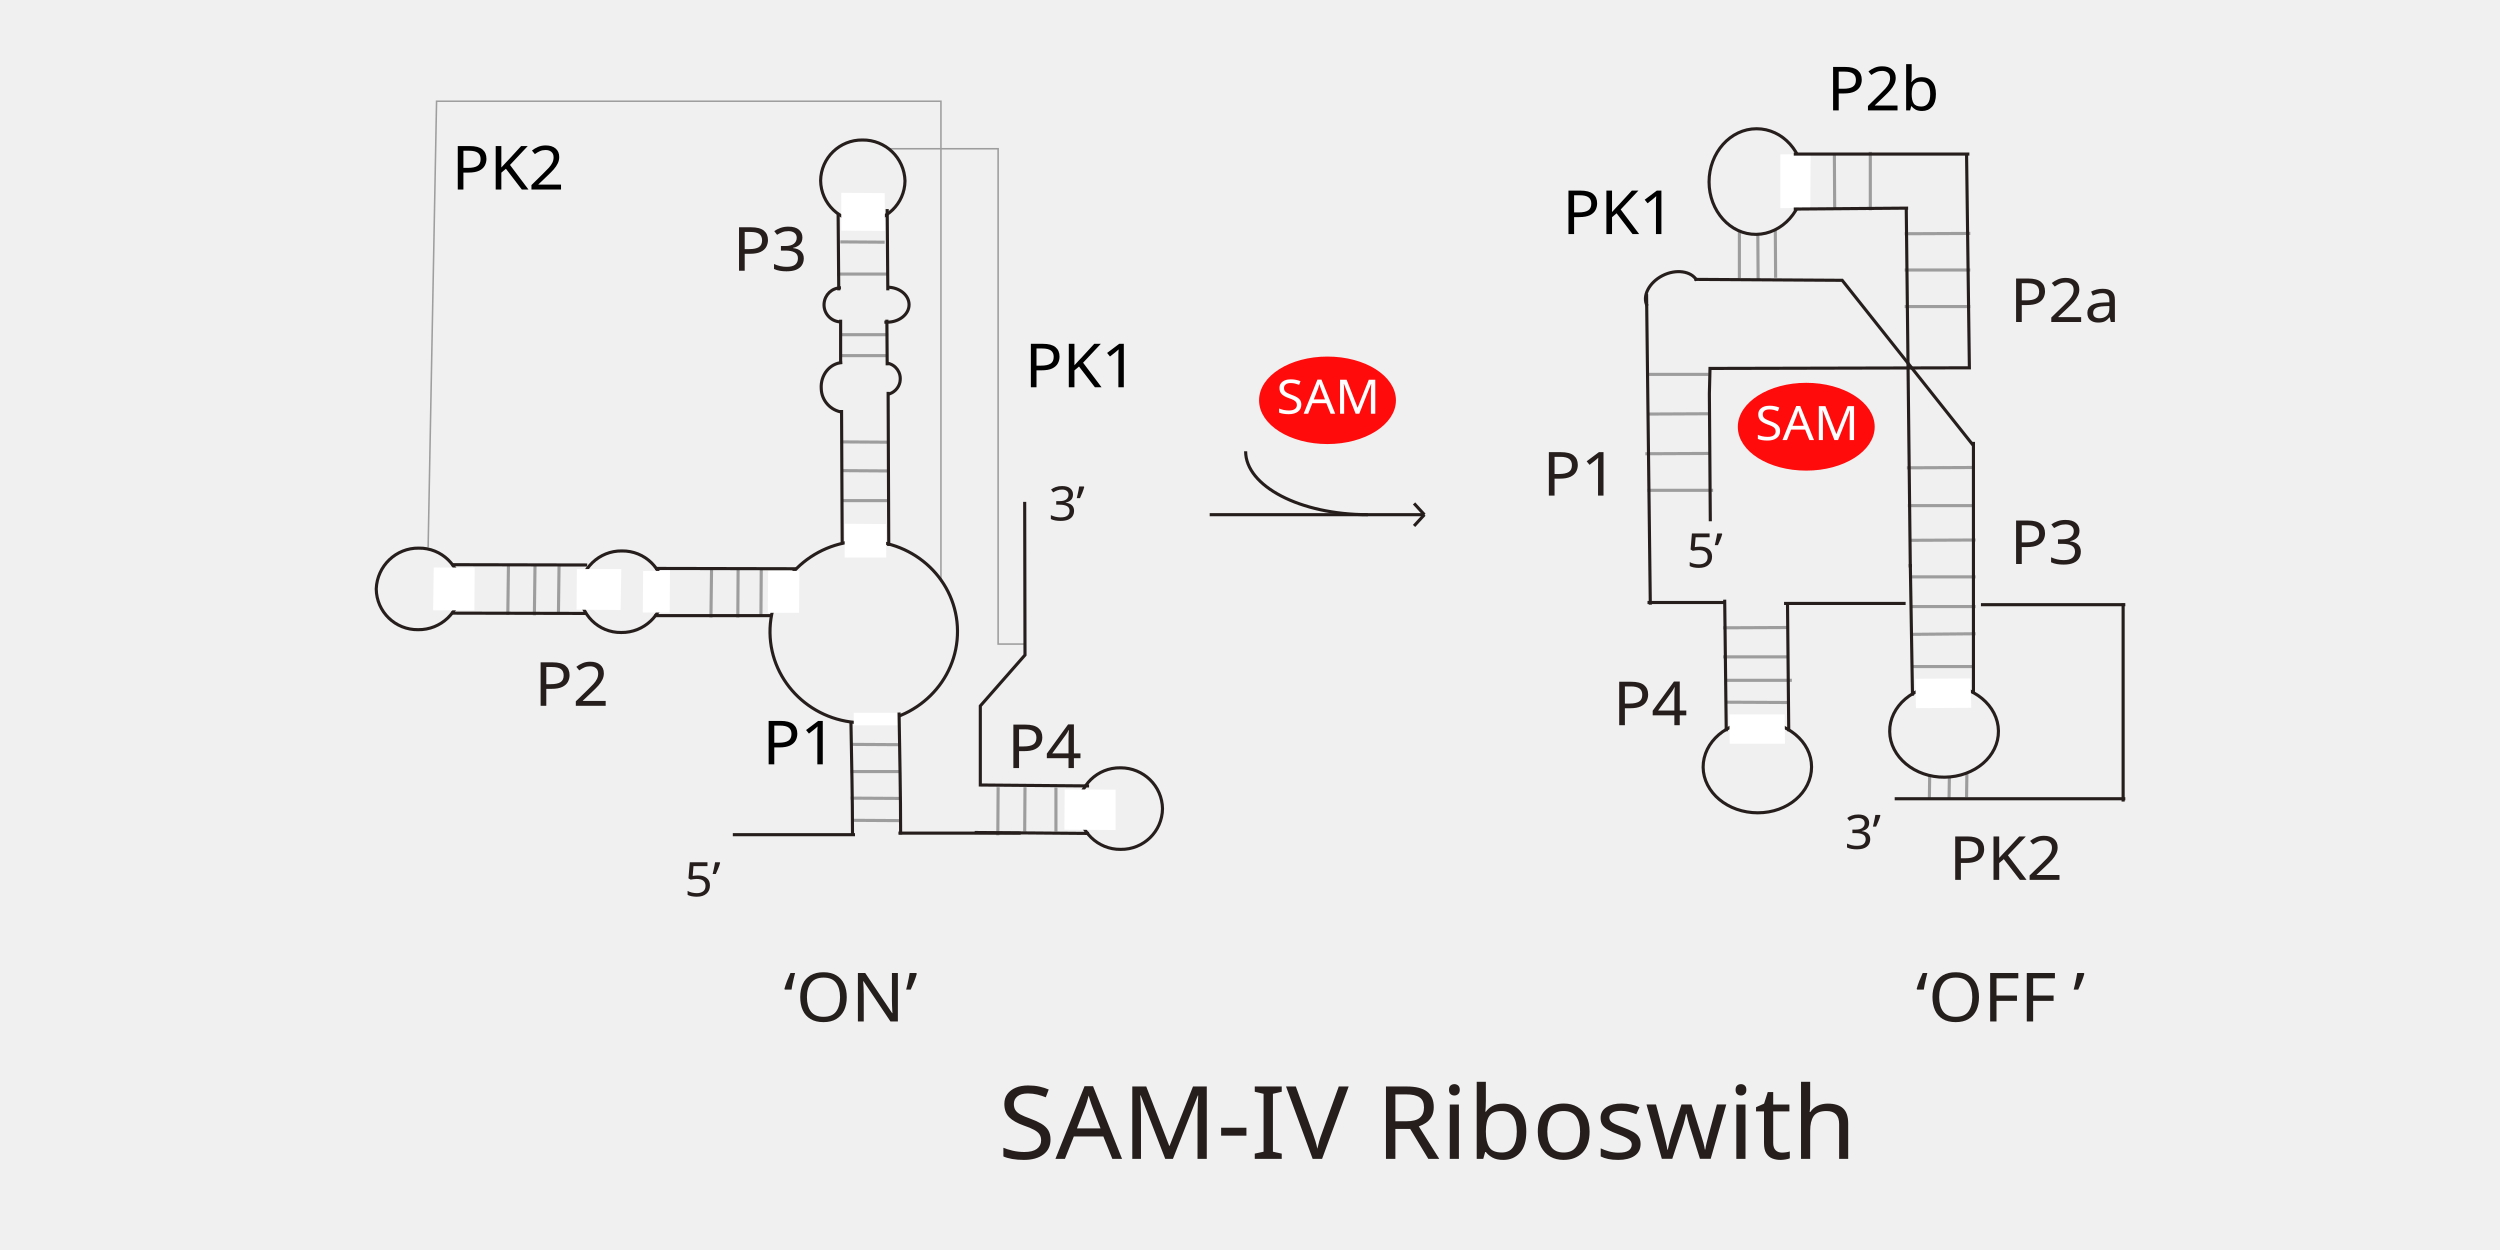
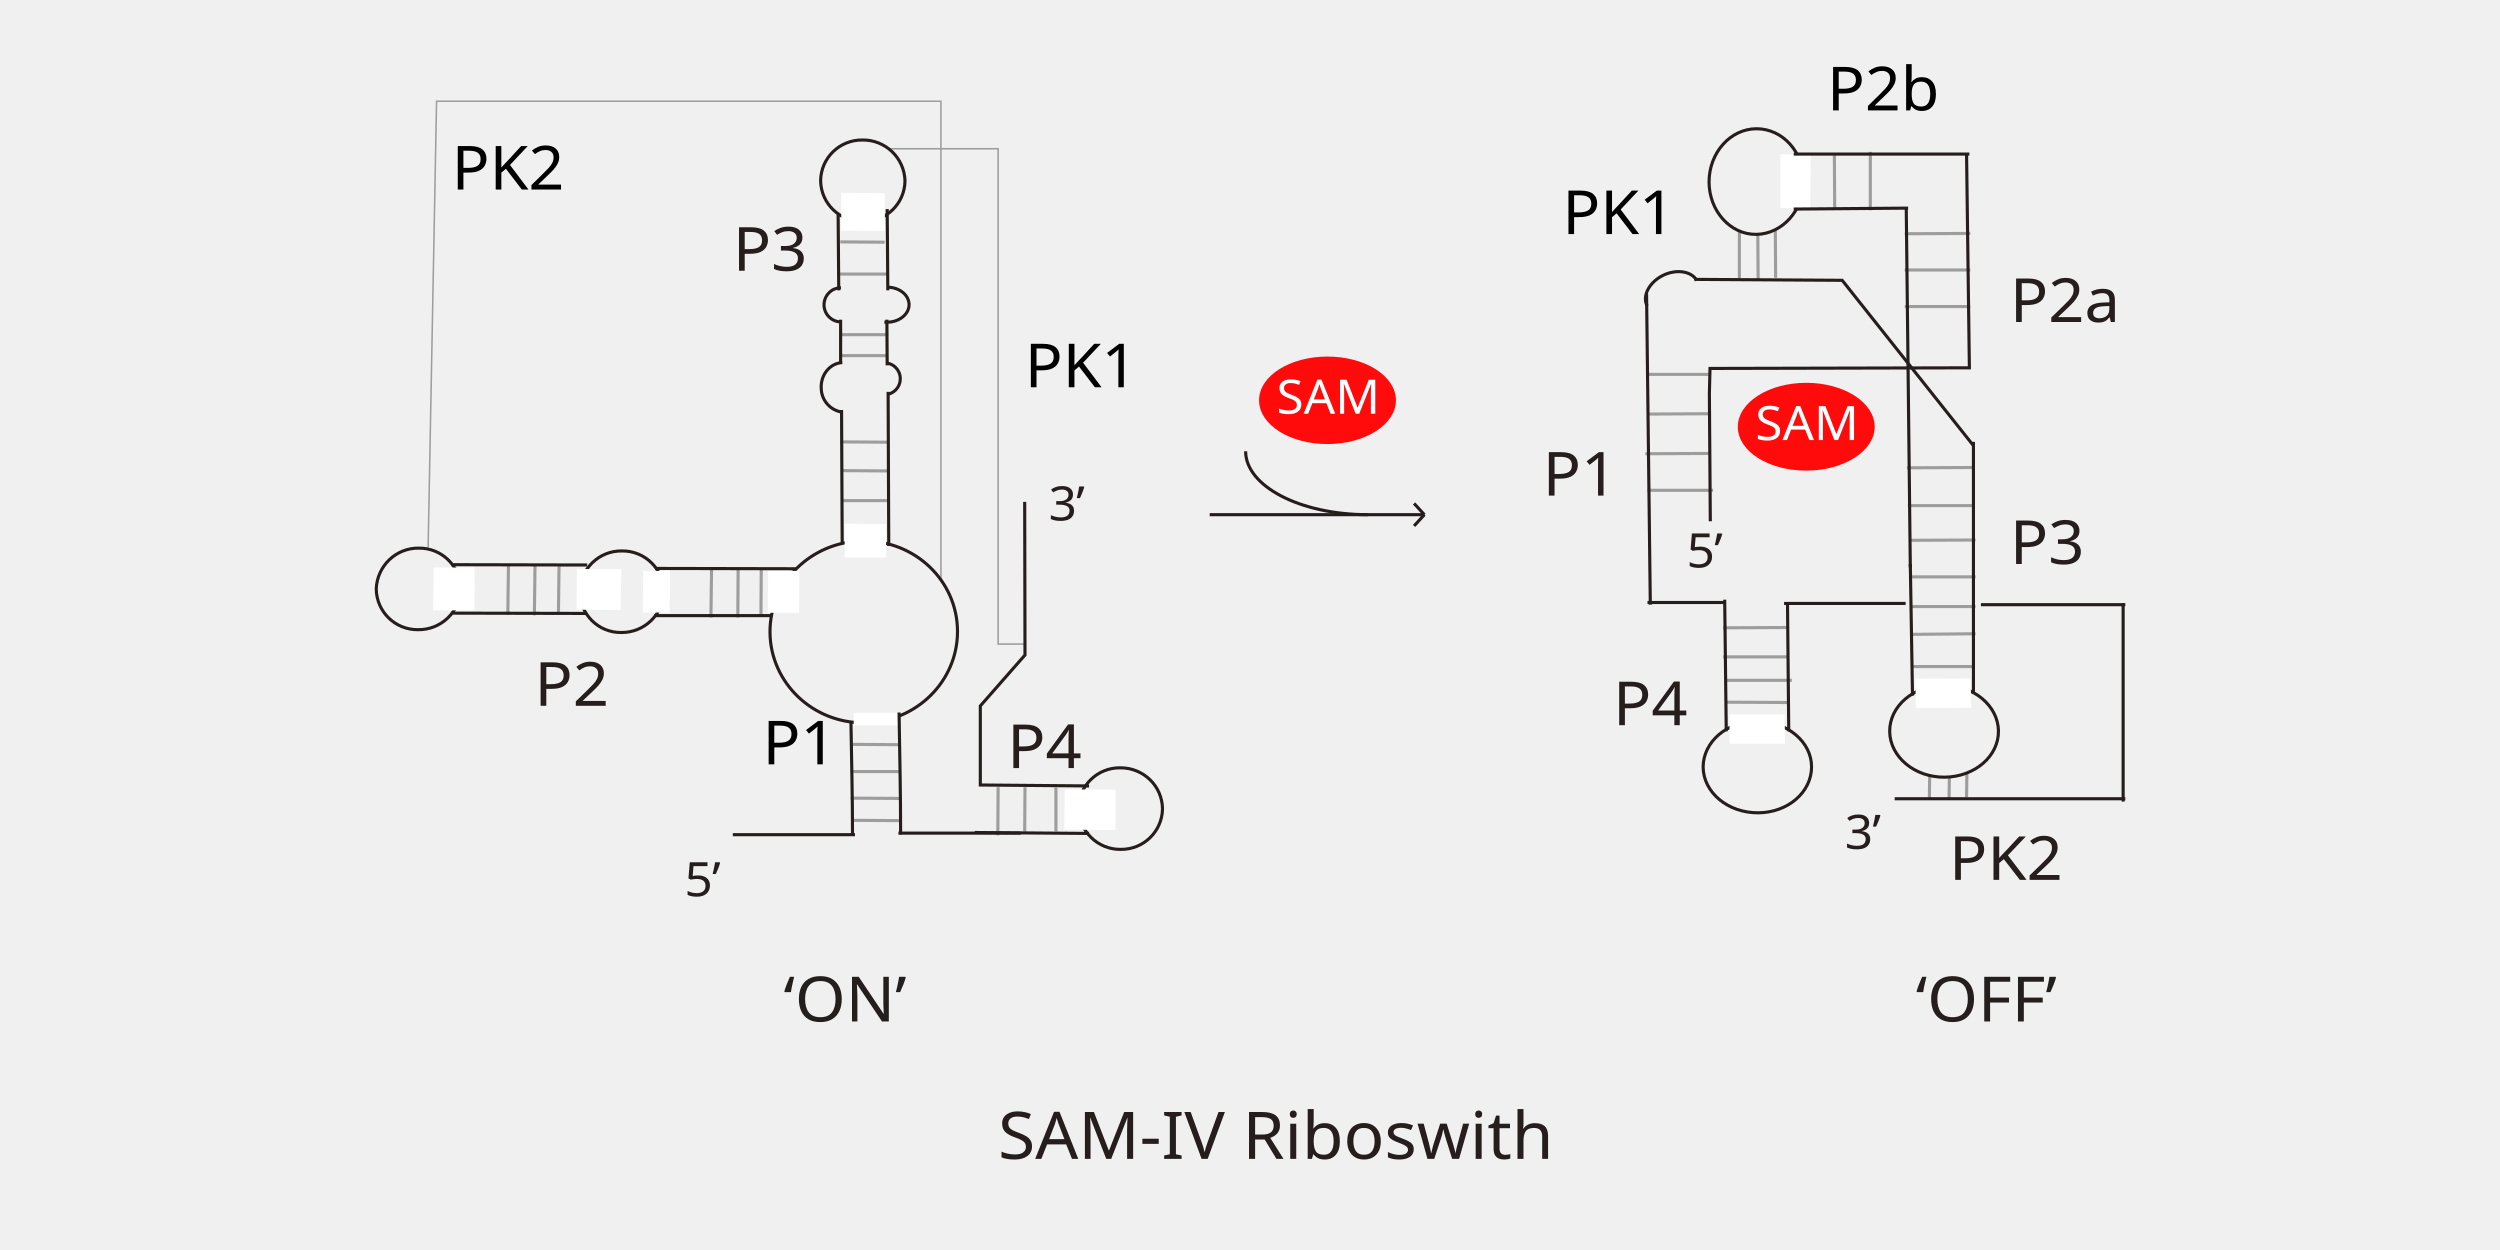
<svg xmlns="http://www.w3.org/2000/svg" version="1.1" id="图层_1" x="0px" y="0px" viewBox="0 0 800 400" style="enable-background:new 0 0 800 400;" xml:space="preserve">
  <style type="text/css">
	.st0{fill:none;stroke:#9D9D9D;}
	.st1{fill:none;stroke:#9E9E9F;stroke-width:0.5;}
	.st2{fill:none;stroke:#9D9D9D;stroke-width:0.5;}
	.st3{fill:#251E1C;}
	.st4{font-family:'ArialMT';}
	.st5{font-size:19.48px;}
	.st6{fill:none;stroke:#251E1C;}
	.st7{fill:#FFFFFF;stroke:#FFFFFF;}
	.st8{fill:none;}
	.st9{fill:#FFFFFF;}
	.st10{fill:none;stroke:#251D1B;stroke-miterlimit:10;}
	.st11{fill:#FF0B0C;stroke:#FF0B0C;stroke-miterlimit:10;}
	.st12{font-size:15.21px;}
- 	.st13{font-size:32.46px;}
+ 	.st13{font-size:21px;}
	.st14{letter-spacing:-1;}
	.st15{fill:#241E1C;}
- 	.st16{font-size:21.72px;}
+ 	.st16{font-size:20px;}
</style>
  <line class="st0" x1="568.1" y1="73.6" x2="568.2" y2="88.9" />
  <line class="st0" x1="562.5" y1="74.9" x2="562.6" y2="89.5" />
  <line class="st0" x1="556.6" y1="74.2" x2="556.6" y2="89" />
  <polyline class="st1" points="301.1,186.2 301.1,32.4 139.7,32.4 137,175.2 " />
  <polyline class="st2" points="284.4,47.6 319.4,47.6 319.4,206.1 328,206.1 " />
  <line class="st0" x1="272.5" y1="262.5" x2="288.3" y2="262.6" />
  <line class="st0" x1="272.2" y1="255.4" x2="288.1" y2="255.5" />
  <line class="st0" x1="272.2" y1="246.9" x2="288.1" y2="246.9" />
  <line class="st0" x1="272.2" y1="238.2" x2="288.1" y2="238.3" />
  <line class="st0" x1="319.3" y1="267.3" x2="319.4" y2="251.9" />
  <line class="st0" x1="268.8" y1="113.8" x2="283.8" y2="113.8" />
  <line class="st0" x1="268.8" y1="107.1" x2="284.2" y2="107.1" />
  <line class="st0" x1="269.2" y1="160.2" x2="284" y2="160.2" />
-   <text transform="matrix(1.04 0 0 1 171.0298 225.8552)" class="st3 st4 st5">P2</text>
-   <text transform="matrix(1.04 0 0 1 322.3101 245.7849)" class="st3 st4 st5">P4</text>
-   <text transform="matrix(1.04 0 0 1 234.5201 86.635)" class="st3 st4 st5">P3</text>
+   <text transform="matrix(1.04 0 0 1 171.0298 225.8555)" class="st3 st4 st5">P2</text>
+   <text transform="matrix(1.04 0 0 1 322.3105 245.7852)" class="st3 st4 st5">P4</text>
+   <text transform="matrix(1.04 0 0 1 234.5205 86.6348)" class="st3 st4 st5">P3</text>
  <line class="st0" x1="337.9" y1="252" x2="337.9" y2="266.1" />
  <line class="st0" x1="328" y1="251.9" x2="327.9" y2="266.1" />
  <polyline class="st6" points="348.5,251.5 313.7,251.2 313.7,225.9 328,209.6 327.9,160.6 " />
  <line class="st6" x1="348.5" y1="266.7" x2="311.9" y2="266.4" />
-   <path class="st6" d="M358.6,271.8c-7.3,0.1-13.3-5.8-13.5-13.1c0.1-7.3,6.1-13.1,13.4-13c0,0,0,0,0,0h0.1c7.3,0,13.3,5.8,13.4,13.1  C371.9,266.1,365.9,271.9,358.6,271.8L358.6,271.8z" />
+   <path class="st6" d="M358.6,271.8c-7.3,0.1-13.3-5.8-13.5-13.1c0.1-7.3,6.1-13.1,13.4-13l0,0h0.1c7.3,0,13.3,5.8,13.4,13.1  C371.9,266.1,365.9,271.9,358.6,271.8L358.6,271.8z" />
  <polygon class="st7" points="341.1,265 341.2,253.1 356.5,253.2 356.5,265.1 " />
-   <path class="st6" d="M199,176.3c7.3-0.1,13.3,5.7,13.4,13c0,0,0,0,0,0v0.1c-0.2,7.3-6.3,13.1-13.6,13c-7.3,0.1-13.2-5.8-13.3-13.1  l0,0C185.7,182,191.7,176.2,199,176.3z" />
+   <path class="st6" d="M199,176.3c7.3-0.1,13.3,5.7,13.4,13l0,0v0.1c-0.2,7.3-6.3,13.1-13.6,13c-7.3,0.1-13.2-5.8-13.3-13.1l0,0  C185.7,182,191.7,176.2,199,176.3z" />
  <line class="st0" x1="243.5" y1="196.9" x2="243.6" y2="182.4" />
  <line class="st0" x1="227.5" y1="197.6" x2="227.7" y2="181.8" />
  <line class="st0" x1="236.1" y1="197.6" x2="236.2" y2="181.8" />
  <line class="st6" x1="209.4" y1="197" x2="246.9" y2="197" />
  <line class="st6" x1="209.6" y1="181.9" x2="254.7" y2="182" />
  <path class="st6" d="M306.4,201.9c0.1,16.1-13.2,29.2-29.7,29.4c-16.6,0.2-30.1-12.8-30.3-28.8c-0.2-16.1,13.2-29.2,29.7-29.4h0.3  C292.9,173,306.3,185.9,306.4,201.9L306.4,201.9z" />
  <path class="st8" d="M132.4,82.2c0,2.5,3.1,4.5,6.9,4.5" />
  <path class="st8" d="M158.8,118.8c0.1,12.4-10.2,22.6-23,22.6l0,0" />
  <rect x="273.2" y="228.1" class="st9" width="14.8" height="4" />
-   <path class="st6" d="M134,175.4c7.3-0.1,13.3,5.7,13.4,13c0,0,0,0,0,0v0.1c-0.2,7.3-6.3,13.1-13.6,13c-7.3,0.1-13.3-5.7-13.4-13  c0-0.1,0-0.1,0-0.1C120.7,181.1,126.7,175.3,134,175.4z" />
+   <path class="st6" d="M134,175.4c7.3-0.1,13.3,5.7,13.4,13l0,0v0.1c-0.2,7.3-6.3,13.1-13.6,13c-7.3,0.1-13.3-5.7-13.4-13  c0-0.1,0-0.1,0-0.1C120.7,181.1,126.7,175.3,134,175.4z" />
  <line class="st0" x1="178.7" y1="196.3" x2="178.9" y2="180.5" />
  <line class="st0" x1="162.5" y1="196.8" x2="162.7" y2="181" />
  <line class="st0" x1="171" y1="196.9" x2="171.2" y2="181.1" />
  <line class="st6" x1="144.4" y1="196.2" x2="187.8" y2="196.3" />
  <line class="st6" x1="144.5" y1="180.7" x2="187.9" y2="180.8" />
  <polygon class="st7" points="198.3,182.6 198.1,194.7 185,194.6 185.1,182.6 " />
  <polygon class="st9" points="255.8,182.7 255.7,196.1 245.7,196.1 245.8,182.7 " />
  <polygon class="st9" points="151.9,181.6 151.8,195.3 138.6,195.3 138.8,181.6 " />
  <polygon class="st9" points="214.4,182.7 214.3,196 205.7,196 205.8,182.7 " />
  <line class="st0" x1="269" y1="141.4" x2="283.9" y2="141.5" />
  <line class="st0" x1="269.5" y1="150.6" x2="284.3" y2="150.7" />
  <line class="st6" x1="269.3" y1="131.2" x2="269.5" y2="173.7" />
  <line class="st6" x1="284.2" y1="125.4" x2="284.4" y2="174.7" />
-   <path class="st6" d="M289.6,57.9c-0.1,7.3-6.1,13.1-13.4,13c0,0,0,0,0,0c-7.4,0.1-13.5-5.7-13.6-13.1c0.1-7.3,6.1-13.1,13.4-13  c0,0,0,0,0,0C283.3,44.7,289.4,50.5,289.6,57.9z" />
+   <path class="st6" d="M289.6,57.9c-0.1,7.3-6.1,13.1-13.4,13l0,0c-7.4,0.1-13.5-5.7-13.6-13.1c0.1-7.3,6.1-13.1,13.4-13l0,0  C283.3,44.7,289.4,50.5,289.6,57.9z" />
  <line class="st0" x1="267.9" y1="87.7" x2="284.2" y2="87.7" />
  <line class="st0" x1="268.9" y1="77.4" x2="283.1" y2="77.5" />
  <line class="st6" x1="283.9" y1="66.9" x2="284.1" y2="92.9" />
  <line class="st6" x1="268.2" y1="68.5" x2="268.4" y2="92.9" />
  <polygon class="st9" points="283.2,73.9 269.2,73.8 269.2,61.7 283.1,61.8 " />
  <path class="st6" d="M272.8,267c0-12-0.3-24-0.5-35.9" />
  <polygon class="st9" points="283.6,178.4 270.3,178.4 270.3,167.6 283.5,167.7 " />
-   <path class="st6" d="M283.9,116.2c2.8,0.5,4.6,3.1,4.1,5.9c0,0,0,0.1,0,0.1c-0.4,2-2,3.6-4,4" />
+   <path class="st6" d="M283.9,116.2c2.8,0.5,4.6,3.1,4.1,5.9v0.1c-0.4,2-2,3.6-4,4" />
  <path class="st6" d="M268.8,103c-3-0.2-5.3-2.8-5.1-5.8c0.2-2.9,2.5-5.1,5.4-5.1" />
  <path class="st6" d="M269.6,131.9c-3.8-0.5-6.7-3.7-6.8-7.5c-0.3-4.4,2.7-8.1,6.7-8.4" />
  <path class="st6" d="M283.9,91.9c3.9,0,7,2.5,7,5.6s-3.2,5.6-7,5.6c-0.3,0-0.6,0-0.9,0" />
  <line class="st6" x1="269" y1="102.3" x2="269" y2="116.5" />
  <line class="st6" x1="283.8" y1="102.3" x2="283.9" y2="116.9" />
  <path class="st6" d="M288.2,267c0-13-0.3-26-0.5-39" />
  <line class="st6" x1="287.5" y1="266.6" x2="326.6" y2="266.6" />
  <line class="st6" x1="234.5" y1="267.1" x2="273.6" y2="267.1" />
-   <text transform="matrix(1.03 0 0 1 327.9302 123.9251)" class="st4 st5">PK1</text>
-   <text transform="matrix(1.03 0 0 1 144.5401 60.6448)" class="st4 st5">PK2</text>
+   <text transform="matrix(1.03 0 0 1 327.9307 123.9253)" class="st4 st5">PK1</text>
+   <text transform="matrix(1.03 0 0 1 144.54 60.645)" class="st4 st5">PK2</text>
  <line class="st10" x1="387.1" y1="164.7" x2="455.8" y2="164.7" />
  <line class="st10" x1="452.5" y1="168.3" x2="455.8" y2="164.7" />
  <line class="st10" x1="452.5" y1="161.1" x2="455.8" y2="164.7" />
  <path class="st10" d="M398.6,144.4c0,11.2,17.5,20.3,39.1,20.3" />
-   <path class="st11" d="M446.2,128.1c0,7.4-9.6,13.5-21.4,13.5s-21.4-6-21.4-13.5c0-7.5,9.6-13.5,21.4-13.5  C436.7,114.6,446.2,120.7,446.2,128.1z" />
-   <text transform="matrix(1.04 0 0 1 408.4898 132.385)" class="st9 st4 st12">SAM</text>
-   <text transform="matrix(1.03 0 0 1 499.96 74.8948)" class="st4 st5">PK1</text>
-   <text transform="matrix(1.03 0 0 1 244.0201 244.5955)" class="st4 st5">P1</text>
+   <path class="st11" d="M446.2,128.1c0,7.4-9.6,13.5-21.4,13.5s-21.4-6-21.4-13.5s9.6-13.5,21.4-13.5  C436.7,114.6,446.2,120.7,446.2,128.1z" />
+   <text transform="matrix(1.04 0 0 1 408.4902 132.3848)" class="st9 st4 st12">SAM</text>
+   <text transform="matrix(1.03 0 0 1 499.96 74.895)" class="st4 st5">PK1</text>
+   <text transform="matrix(1.03 0 0 1 244.0205 244.5957)" class="st4 st5">P1</text>
  <path class="st8" d="M477.2,332.1c0,2.5,3.1,4.5,6.9,4.5" />
-   <text transform="matrix(1.03 0 0 1 319.3799 370.8455)" class="st3 st4 st13">SAM-IV Riboswith</text>
+   <text transform="matrix(1.03 0 0 1 319.3799 370.8457)" class="st3 st4 st13">SAM-IV Riboswith</text>
  <g>
-     <text transform="matrix(1.04 0 0 1 219.0401 286.7947)" class="st3 st4 st12">5</text>
-     <text transform="matrix(1.04 0 0 1 227.8502 286.7947)" class="st3 st4 st12 st14">’</text>
+     <text transform="matrix(1.04 0 0 1 219.04 286.7949)" class="st3 st4 st12">5</text>
+     <text transform="matrix(1.04 0 0 1 227.8506 286.7949)" class="st3 st4 st12 st14">’</text>
  </g>
  <g>
-     <text transform="matrix(1.04 0 0 1 335.5601 166.5349)" class="st3 st4 st12">3</text>
-     <text transform="matrix(1.04 0 0 1 344.3702 166.5349)" class="st3 st4 st12 st14">’</text>
+     <text transform="matrix(1.04 0 0 1 335.5605 166.5347)" class="st3 st4 st12">3</text>
+     <text transform="matrix(1.04 0 0 1 344.3701 166.5347)" class="st3 st4 st12 st14">’</text>
  </g>
  <g>
-     <text transform="matrix(1.04 0 0 1 250.7398 326.865)" class="st15 st4 st16">‘ON</text>
-     <text transform="matrix(1.04 0 0 1 289.69 326.865)" class="st15 st4 st16 st14">’</text>
+     <text transform="matrix(1.04 0 0 1 250.7402 326.8652)" class="st15 st4 st16">‘ON’</text>
  </g>
  <g>
-     <text transform="matrix(1.04 0 0 1 613.0601 326.865)" class="st15 st4 st16">‘OFF</text>
-     <text transform="matrix(1.04 0 0 1 663.3004 326.865)" class="st15 st4 st16 st14">’</text>
+     <text transform="matrix(1.04 0 0 1 613.0605 326.8652)" class="st15 st4 st16">‘OFF’</text>
  </g>
  <line class="st0" x1="617.4" y1="255.5" x2="617.5" y2="248.1" />
  <line class="st0" x1="623.7" y1="255.5" x2="623.8" y2="248.4" />
  <line class="st0" x1="629.3" y1="255.1" x2="629.4" y2="247.7" />
  <line class="st0" x1="551.4" y1="210.2" x2="572.4" y2="210.2" />
  <line class="st0" x1="551.4" y1="200.9" x2="572.4" y2="200.8" />
  <line class="st0" x1="612.1" y1="213.3" x2="631.4" y2="213.3" />
  <line class="st0" x1="632.2" y1="202.8" x2="611.2" y2="203" />
  <line class="st0" x1="611.2" y1="194.1" x2="632.2" y2="194.1" />
  <line class="st0" x1="611.2" y1="184.6" x2="632.2" y2="184.6" />
  <line class="st0" x1="611.2" y1="172.9" x2="632.2" y2="172.8" />
  <line class="st0" x1="610.5" y1="161.8" x2="631.6" y2="161.8" />
  <line class="st0" x1="610.2" y1="149.7" x2="631.3" y2="149.6" />
  <line class="st0" x1="527.2" y1="156.9" x2="548.2" y2="156.9" />
  <line class="st0" x1="526.5" y1="145.2" x2="547.5" y2="145.1" />
  <line class="st0" x1="527.1" y1="132.5" x2="546.6" y2="132.4" />
  <line class="st0" x1="527.2" y1="119.8" x2="546.8" y2="119.8" />
  <line class="st0" x1="609.5" y1="98.1" x2="630.5" y2="98.1" />
  <line class="st0" x1="609.5" y1="86.4" x2="630.5" y2="86.4" />
  <line class="st0" x1="609.5" y1="74.8" x2="630.5" y2="74.7" />
  <line class="st6" x1="526.9" y1="94" x2="528.1" y2="193.5" />
  <path class="st6" d="M545,245.5c0-8.1,7.6-14.7,17.2-14.7s17.5,6.5,17.5,14.6s-7.6,14.7-17.2,14.7S545.1,253.6,545,245.5z" />
  <line class="st0" x1="552.6" y1="224.7" x2="571.9" y2="224.8" />
  <line class="st0" x1="573.4" y1="217.7" x2="552.4" y2="217.7" />
  <line class="st6" x1="572.4" y1="234" x2="572" y2="192.9" />
  <line class="st6" x1="552.4" y1="234" x2="551.9" y2="191.9" />
  <polygon class="st9" points="553.4,228.6 571.1,228.6 571.2,238 553.5,238 " />
  <path class="st6" d="M562.1,41.2c8.4,0,15.1,7.5,15.1,16.8s-6.9,16.9-15.2,17s-15.1-7.5-15.1-16.8S553.7,41.2,562.1,41.2z" />
  <line class="st0" x1="598.5" y1="67.3" x2="598.5" y2="48.6" />
  <line class="st0" x1="587" y1="49.3" x2="587.1" y2="67.1" />
  <line class="st6" x1="610" y1="66.6" x2="611.3" y2="181.6" />
  <polyline class="st6" points="629.3,49.3 630.2,117.7 547.2,117.9 547,126 547.3,166.8 " />
  <polygon class="st9" points="579.4,49.3 579.3,66.5 569.7,66.6 569.7,49.4 " />
-   <path class="st6" d="M604.7,234.1c-0.1-8.1,7.6-14.7,17.2-14.8s17.5,6.5,17.6,14.6c0.1,8.1-7.6,14.7-17.2,14.8  S604.8,242.2,604.7,234.1z" />
+   <path class="st6" d="M604.7,234.1c-0.1-8.1,7.6-14.7,17.2-14.8s17.5,6.5,17.6,14.6s-7.6,14.7-17.2,14.8S604.8,242.2,604.7,234.1z" />
  <line class="st6" x1="612" y1="222.6" x2="611.3" y2="180.5" />
  <polygon class="st9" points="612.9,217.2 630.6,217.1 630.8,226.5 613.1,226.6 " />
  <line class="st6" x1="527.2" y1="192.8" x2="552.3" y2="192.8" />
  <line class="st6" x1="570.9" y1="193.1" x2="609.8" y2="193.1" />
  <line class="st6" x1="633.9" y1="193.5" x2="680.1" y2="193.5" />
  <line class="st6" x1="679.4" y1="193.1" x2="679.4" y2="256.5" />
  <line class="st6" x1="606.3" y1="255.6" x2="680.1" y2="255.6" />
  <path class="st11" d="M599.4,136.6c0,7.4-9.6,13.5-21.4,13.5s-21.4-6-21.4-13.5S566.2,123,578,123S599.4,129.1,599.4,136.6z" />
-   <text transform="matrix(1.04 0 0 1 561.6998 140.825)" class="st9 st4 st12">SAM</text>
-   <text transform="matrix(1.04 0 0 1 516.1797 232.0652)" class="st3 st4 st5">P4</text>
-   <text transform="matrix(1.04 0 0 1 643.1802 103.0349)" class="st3 st4 st5">P2a</text>
-   <text transform="matrix(1.04 0 0 1 643.1802 180.4851)" class="st3 st4 st5">P3</text>
-   <text transform="matrix(1.04 0 0 1 623.6998 281.5652)" class="st3 st4 st5">PK2</text>
-   <text transform="matrix(1.04 0 0 1 493.67 158.595)" class="st3 st4 st5">P1</text>
+   <text transform="matrix(1.04 0 0 1 561.7002 140.8252)" class="st9 st4 st12">SAM</text>
+   <text transform="matrix(1.04 0 0 1 516.1797 232.0654)" class="st3 st4 st5">P4</text>
+   <text transform="matrix(1.04 0 0 1 643.1797 103.0352)" class="st3 st4 st5">P2a</text>
+   <text transform="matrix(1.04 0 0 1 643.1797 180.4854)" class="st3 st4 st5">P3</text>
+   <text transform="matrix(1.04 0 0 1 623.7002 281.5654)" class="st3 st4 st5">PK2</text>
+   <text transform="matrix(1.04 0 0 1 493.6699 158.5952)" class="st3 st4 st5">P1</text>
  <g>
-     <text transform="matrix(1.04 0 0 1 539.7203 181.575)" class="st3 st4 st12">5</text>
-     <text transform="matrix(1.04 0 0 1 548.5298 181.575)" class="st3 st4 st12 st14">’</text>
+     <text transform="matrix(1.04 0 0 1 539.7207 181.5752)" class="st3 st4 st12">5</text>
+     <text transform="matrix(1.04 0 0 1 548.5293 181.5752)" class="st3 st4 st12 st14">’</text>
  </g>
  <g>
-     <text transform="matrix(1.04 0 0 1 590.3297 271.6345)" class="st3 st4 st12">3</text>
-     <text transform="matrix(1.04 0 0 1 599.1402 271.6345)" class="st3 st4 st12 st14">’</text>
+     <text transform="matrix(1.04 0 0 1 590.3301 271.6348)" class="st3 st4 st12">3</text>
+     <text transform="matrix(1.04 0 0 1 599.1406 271.6348)" class="st3 st4 st12 st14">’</text>
  </g>
  <line class="st6" x1="631.5" y1="221.9" x2="631.5" y2="141.4" />
  <polyline class="st6" points="542.2,89.4 589.5,89.7 631.5,142.6 " />
  <path class="st6" d="M543,89.8c-1.7-3.1-6.7-3.8-11-1.6s-6.6,6.6-4.9,9.7" />
  <line class="st6" x1="574" y1="49.3" x2="630.2" y2="49.3" />
  <line class="st6" x1="610.6" y1="66.6" x2="574" y2="66.9" />
-   <text transform="matrix(1.03 0 0 1 584.6402 35.325)" class="st4 st5">P2b</text>
+   <text transform="matrix(1.03 0 0 1 584.6406 35.3252)" class="st4 st5">P2b</text>
</svg>
